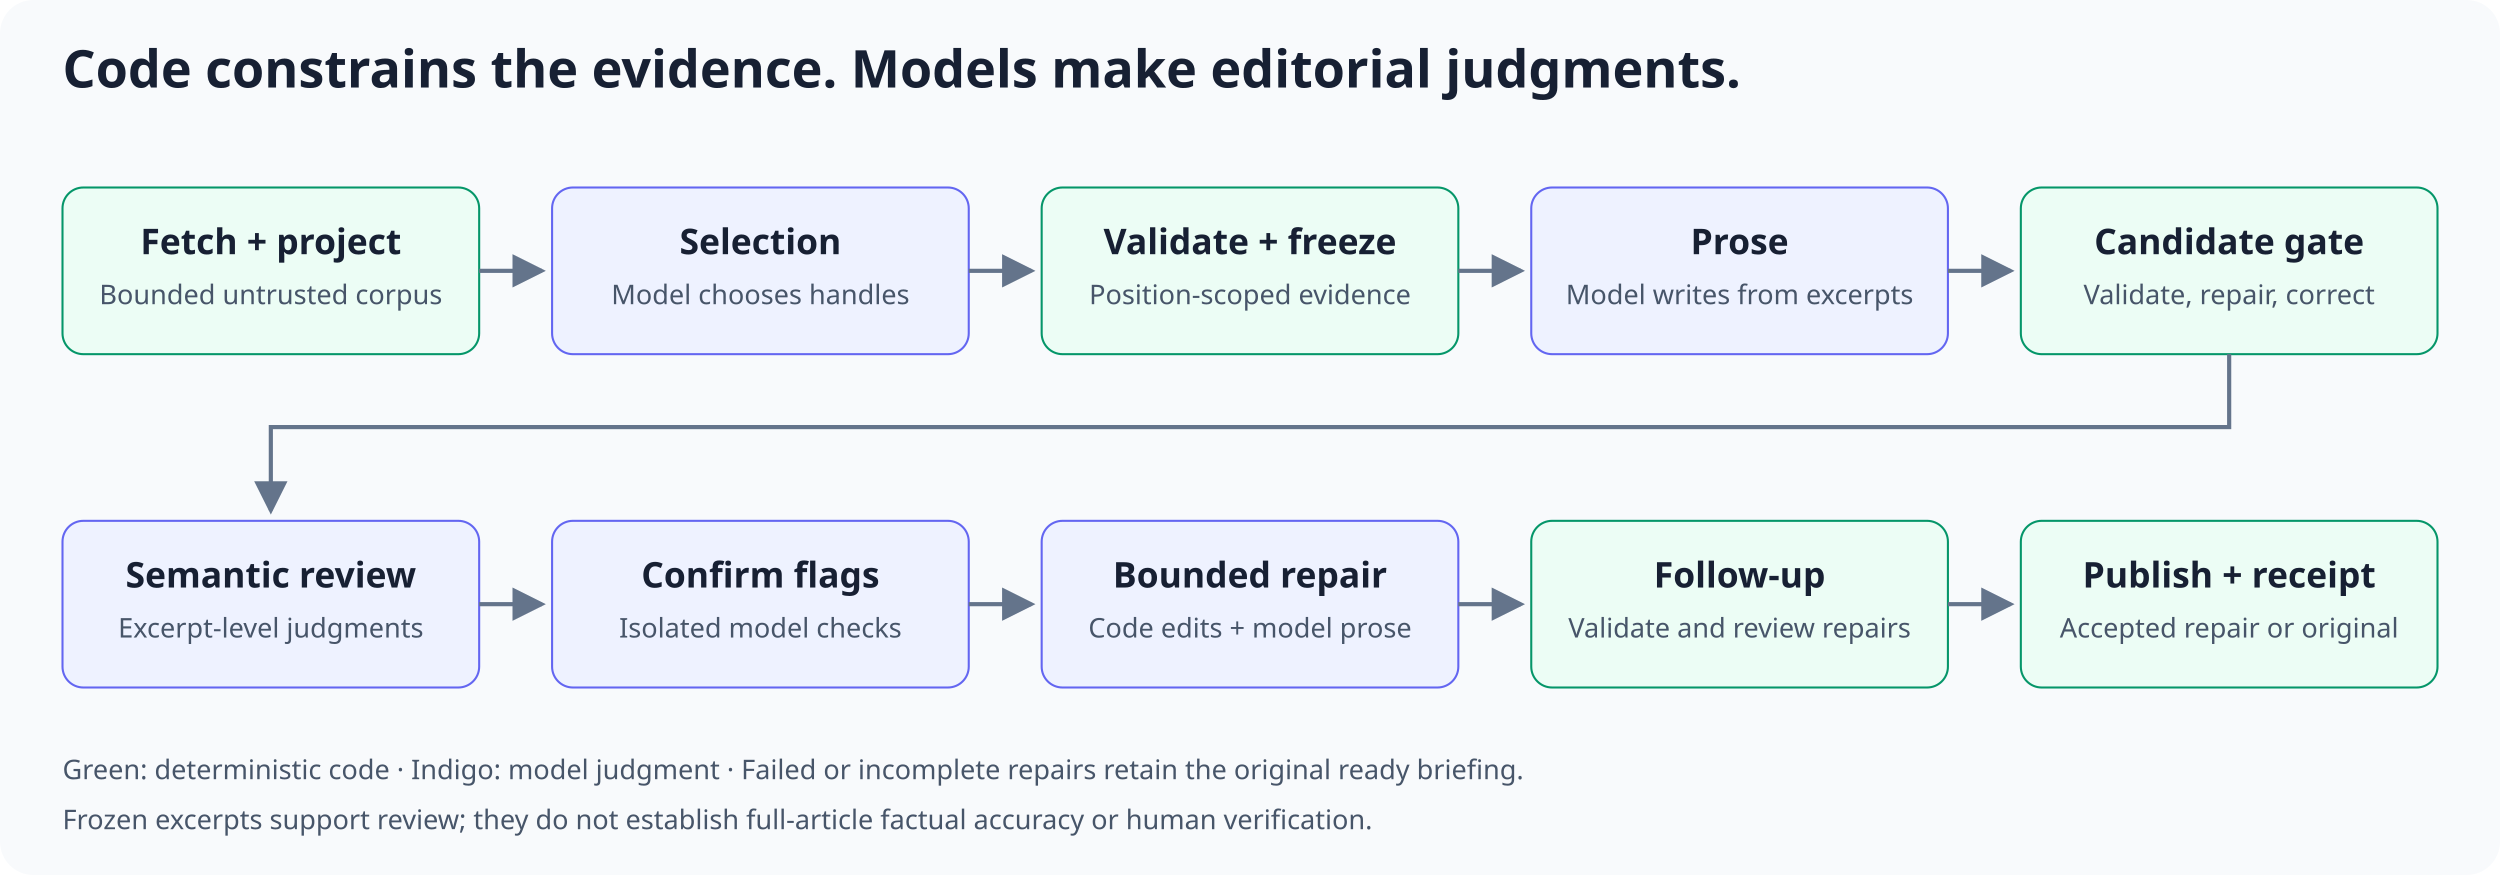
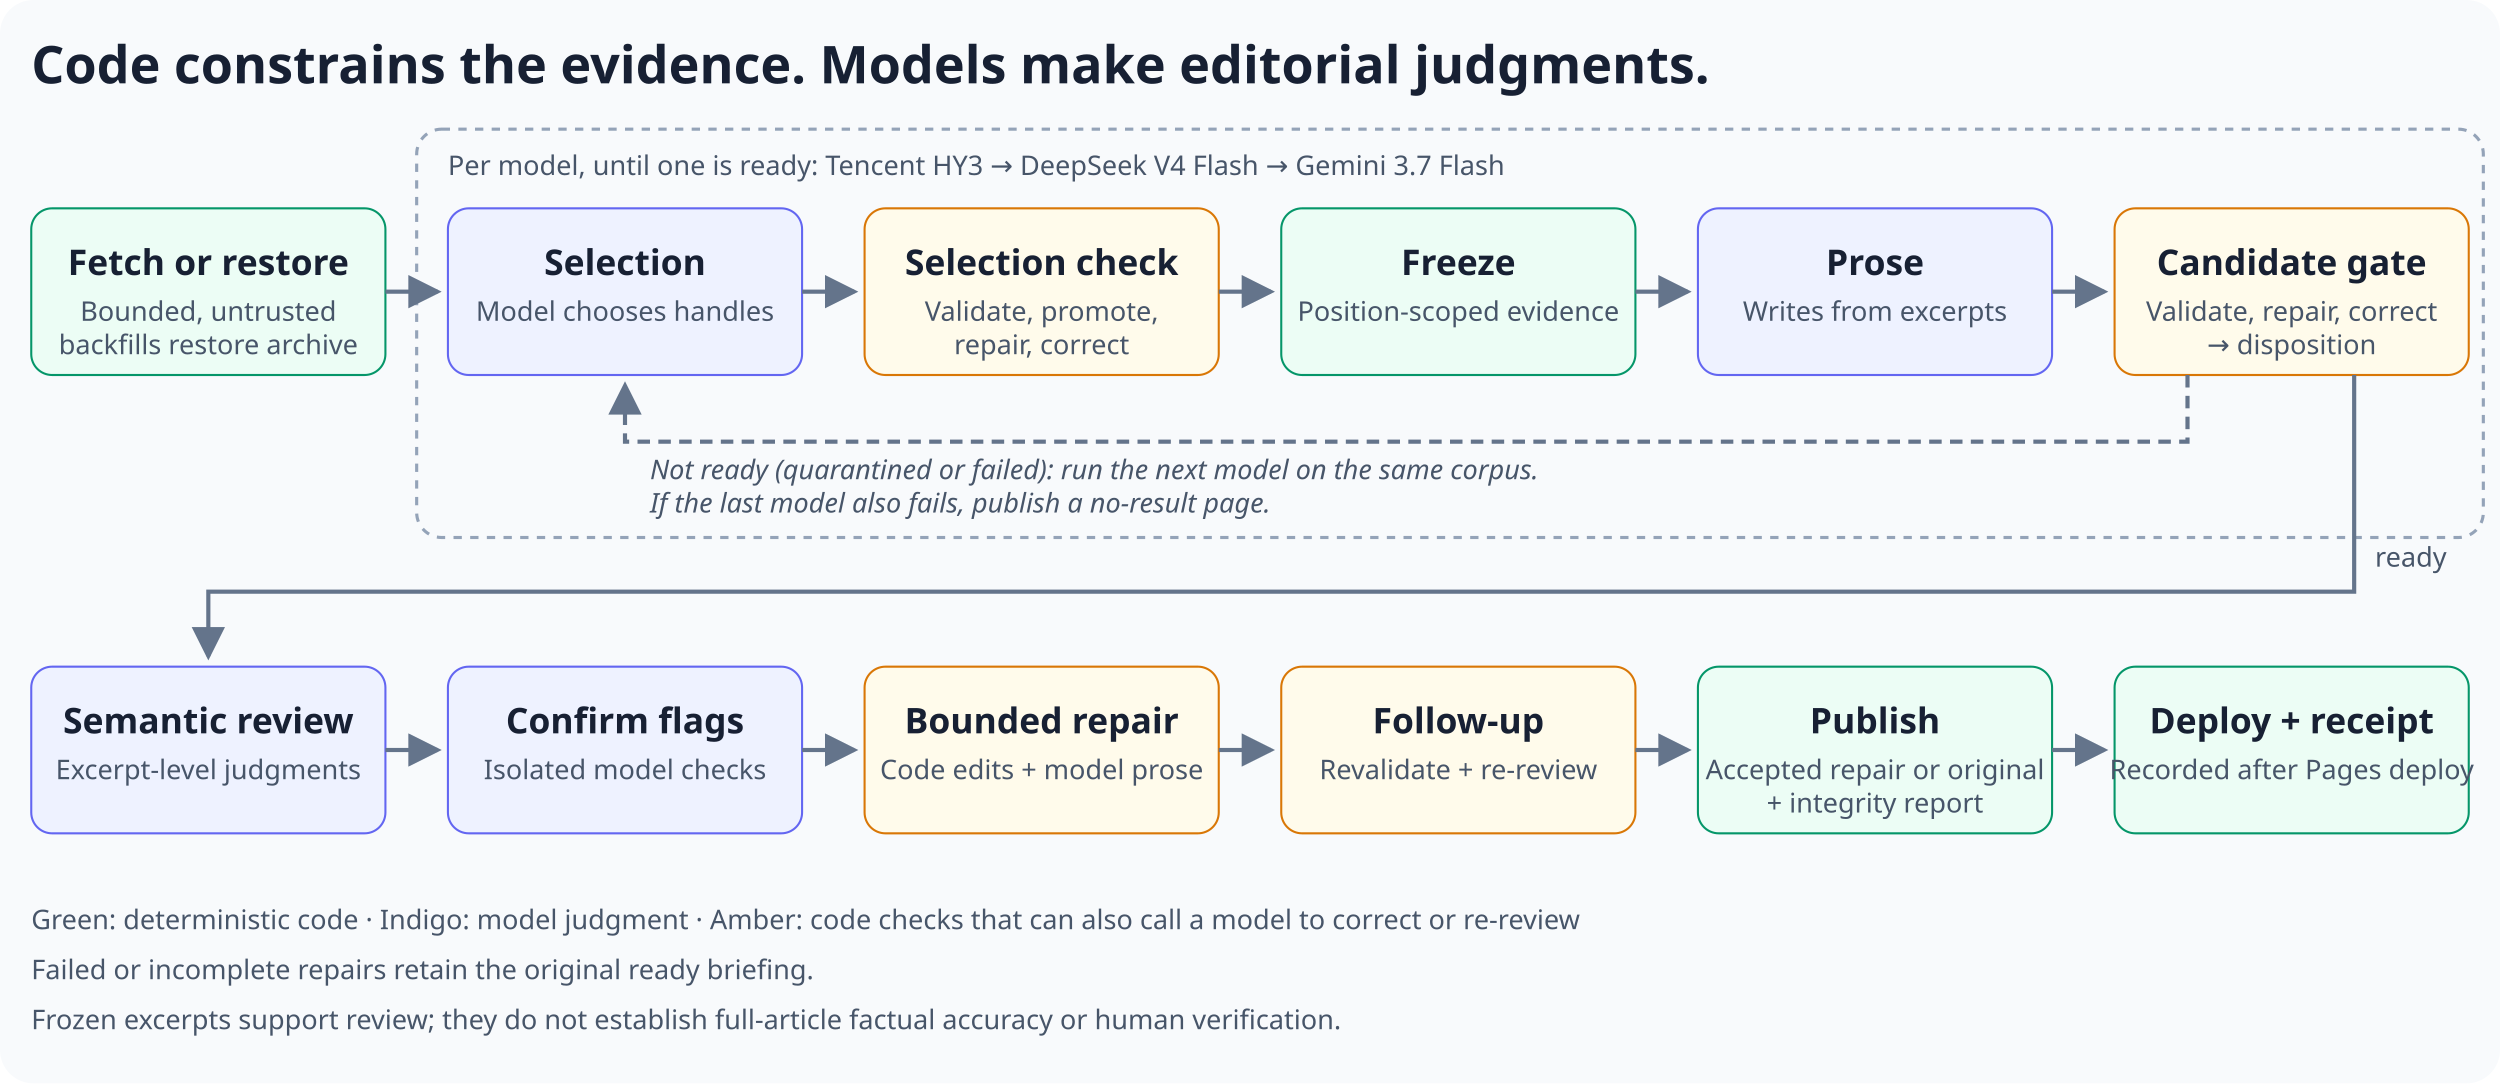
- <svg xmlns="http://www.w3.org/2000/svg" width="1200" height="420" viewBox="0 0 1200 420" role="img" aria-labelledby="title desc">
+ <svg xmlns="http://www.w3.org/2000/svg" width="1200" height="520" viewBox="0 0 1200 520" role="img" aria-labelledby="title desc">
  <defs>
    <marker id="arrow" markerWidth="8" markerHeight="8" refX="7" refY="4" orient="auto">
      <path d="M0 0 L8 4 L0 8" fill="#64748b" />
    </marker>
  </defs>
-   <style>text{font-family:system-ui,sans-serif;fill:#172033}.title{font-size:25px;font-weight:700}.label{font-size:17px;font-weight:650}.detail{font-size:13px;fill:#475569}.code{fill:#ecfdf5;stroke:#059669}.model{fill:#eef2ff;stroke:#6366f1}.arrow{fill:none;stroke:#64748b;stroke-width:2;marker-end:url(#arrow)}</style>
-   <rect width="1200" height="420" rx="16" fill="#f8fafc" />
-   <text class="title" x="30" y="42">Code constrains the evidence. Models make editorial judgments.</text>
-   <rect class="code" x="30" y="90" width="200" height="80" rx="10" />
-   <text class="label" x="130" y="122" text-anchor="middle">Fetch + project</text>
-   <text class="detail" x="130" y="146" text-anchor="middle">Bounded untrusted corpus</text>
-   <path class="arrow" d="M230 130 H260" />
-   <rect class="model" x="265" y="90" width="200" height="80" rx="10" />
-   <text class="label" x="365" y="122" text-anchor="middle">Selection</text>
-   <text class="detail" x="365" y="146" text-anchor="middle">Model chooses handles</text>
-   <path class="arrow" d="M465 130 H495" />
-   <rect class="code" x="500" y="90" width="200" height="80" rx="10" />
-   <text class="label" x="600" y="122" text-anchor="middle">Validate + freeze</text>
-   <text class="detail" x="600" y="146" text-anchor="middle">Position-scoped evidence</text>
-   <path class="arrow" d="M700 130 H730" />
-   <rect class="model" x="735" y="90" width="200" height="80" rx="10" />
-   <text class="label" x="835" y="122" text-anchor="middle">Prose</text>
-   <text class="detail" x="835" y="146" text-anchor="middle">Model writes from excerpts</text>
-   <path class="arrow" d="M935 130 H965" />
-   <rect class="code" x="970" y="90" width="200" height="80" rx="10" />
-   <text class="label" x="1070" y="122" text-anchor="middle">Candidate gate</text>
-   <text class="detail" x="1070" y="146" text-anchor="middle">Validate, repair, correct</text>
-   <rect class="model" x="30" y="250" width="200" height="80" rx="10" />
-   <text class="label" x="130" y="282" text-anchor="middle">Semantic review</text>
-   <text class="detail" x="130" y="306" text-anchor="middle">Excerpt-level judgments</text>
-   <path class="arrow" d="M230 290 H260" />
-   <rect class="model" x="265" y="250" width="200" height="80" rx="10" />
-   <text class="label" x="365" y="282" text-anchor="middle">Confirm flags</text>
-   <text class="detail" x="365" y="306" text-anchor="middle">Isolated model checks</text>
-   <path class="arrow" d="M465 290 H495" />
-   <rect class="model" x="500" y="250" width="200" height="80" rx="10" />
-   <text class="label" x="600" y="282" text-anchor="middle">Bounded repair</text>
-   <text class="detail" x="600" y="306" text-anchor="middle">Code edits + model prose</text>
-   <path class="arrow" d="M700 290 H730" />
-   <rect class="code" x="735" y="250" width="200" height="80" rx="10" />
-   <text class="label" x="835" y="282" text-anchor="middle">Follow-up</text>
-   <text class="detail" x="835" y="306" text-anchor="middle">Validate and review repairs</text>
-   <path class="arrow" d="M935 290 H965" />
-   <rect class="code" x="970" y="250" width="200" height="80" rx="10" />
-   <text class="label" x="1070" y="282" text-anchor="middle">Publish + receipt</text>
-   <text class="detail" x="1070" y="306" text-anchor="middle">Accepted repair or original</text>
-   <path class="arrow" d="M1070 170 V205 H130 V245" />
-   <text class="detail" x="30" y="374">Green: deterministic code · Indigo: model judgment · Failed or incomplete repairs retain the original ready briefing.</text>
-   <text class="detail" x="30" y="398">Frozen excerpts support review; they do not establish full-article factual accuracy or human verification.</text>
+   <style>text{font-family:system-ui,sans-serif;fill:#172033}.title{font-size:25px;font-weight:700}.label{font-size:17px;font-weight:650}.detail{font-size:13px;fill:#475569}.note{font-size:13px;fill:#475569;font-style:italic}.code{fill:#ecfdf5;stroke:#059669}.model{fill:#eef2ff;stroke:#6366f1}.mixed{fill:#fffbeb;stroke:#d97706}.arrow{fill:none;stroke:#64748b;stroke-width:2;marker-end:url(#arrow)}.loop{fill:none;stroke:#64748b;stroke-width:2;stroke-dasharray:6 4;marker-end:url(#arrow)}.chain{fill:none;stroke:#94a3b8;stroke-width:1.5;stroke-dasharray:4 4}</style>
+   <rect width="1200" height="520" rx="16" fill="#f8fafc" />
+   <text class="title" x="15" y="40">Code constrains the evidence. Models make editorial judgments.</text>
+   <rect class="chain" x="200" y="62" width="992" height="196" rx="12" />
+   <text class="detail" x="215" y="84">Per model, until one is ready: Tencent HY3 → DeepSeek V4 Flash → Gemini 3.7 Flash</text>
+   <rect class="code" x="15" y="100" width="170" height="80" rx="10" />
+   <text class="label" x="100" y="132" text-anchor="middle">Fetch or restore</text>
+   <text class="detail" x="100" y="154" text-anchor="middle">Bounded, untrusted</text>
+   <text class="detail" x="100" y="170" text-anchor="middle">backfills restore archive</text>
+   <rect class="model" x="215" y="100" width="170" height="80" rx="10" />
+   <text class="label" x="300" y="132" text-anchor="middle">Selection</text>
+   <text class="detail" x="300" y="154" text-anchor="middle">Model chooses handles</text>
+   <rect class="mixed" x="415" y="100" width="170" height="80" rx="10" />
+   <text class="label" x="500" y="132" text-anchor="middle">Selection check</text>
+   <text class="detail" x="500" y="154" text-anchor="middle">Validate, promote,</text>
+   <text class="detail" x="500" y="170" text-anchor="middle">repair, correct</text>
+   <rect class="code" x="615" y="100" width="170" height="80" rx="10" />
+   <text class="label" x="700" y="132" text-anchor="middle">Freeze</text>
+   <text class="detail" x="700" y="154" text-anchor="middle">Position-scoped evidence</text>
+   <rect class="model" x="815" y="100" width="170" height="80" rx="10" />
+   <text class="label" x="900" y="132" text-anchor="middle">Prose</text>
+   <text class="detail" x="900" y="154" text-anchor="middle">Writes from excerpts</text>
+   <rect class="mixed" x="1015" y="100" width="170" height="80" rx="10" />
+   <text class="label" x="1100" y="132" text-anchor="middle">Candidate gate</text>
+   <text class="detail" x="1100" y="154" text-anchor="middle">Validate, repair, correct</text>
+   <text class="detail" x="1100" y="170" text-anchor="middle">→ disposition</text>
+   <path class="arrow" d="M185 140 H210" />
+   <path class="arrow" d="M385 140 H410" />
+   <path class="arrow" d="M585 140 H610" />
+   <path class="arrow" d="M785 140 H810" />
+   <path class="arrow" d="M985 140 H1010" />
+   <path class="loop" d="M1050 180 V212 H300 V185" />
+   <text class="note" x="312" y="230">Not ready (quarantined or failed): run the next model on the same corpus.</text>
+   <text class="note" x="312" y="246">If the last model also fails, publish a no-result page.</text>
+   <path class="arrow" d="M1130 180 V284 H100 V315" />
+   <text class="detail" x="1140" y="272">ready</text>
+   <rect class="model" x="15" y="320" width="170" height="80" rx="10" />
+   <text class="label" x="100" y="352" text-anchor="middle">Semantic review</text>
+   <text class="detail" x="100" y="374" text-anchor="middle">Excerpt-level judgments</text>
+   <rect class="model" x="215" y="320" width="170" height="80" rx="10" />
+   <text class="label" x="300" y="352" text-anchor="middle">Confirm flags</text>
+   <text class="detail" x="300" y="374" text-anchor="middle">Isolated model checks</text>
+   <rect class="mixed" x="415" y="320" width="170" height="80" rx="10" />
+   <text class="label" x="500" y="352" text-anchor="middle">Bounded repair</text>
+   <text class="detail" x="500" y="374" text-anchor="middle">Code edits + model prose</text>
+   <rect class="mixed" x="615" y="320" width="170" height="80" rx="10" />
+   <text class="label" x="700" y="352" text-anchor="middle">Follow-up</text>
+   <text class="detail" x="700" y="374" text-anchor="middle">Revalidate + re-review</text>
+   <rect class="code" x="815" y="320" width="170" height="80" rx="10" />
+   <text class="label" x="900" y="352" text-anchor="middle">Publish</text>
+   <text class="detail" x="900" y="374" text-anchor="middle">Accepted repair or original</text>
+   <text class="detail" x="900" y="390" text-anchor="middle">+ integrity report</text>
+   <rect class="code" x="1015" y="320" width="170" height="80" rx="10" />
+   <text class="label" x="1100" y="352" text-anchor="middle">Deploy + receipt</text>
+   <text class="detail" x="1100" y="374" text-anchor="middle">Recorded after Pages deploy</text>
+   <path class="arrow" d="M185 360 H210" />
+   <path class="arrow" d="M385 360 H410" />
+   <path class="arrow" d="M585 360 H610" />
+   <path class="arrow" d="M785 360 H810" />
+   <path class="arrow" d="M985 360 H1010" />
+   <text class="detail" x="15" y="446">Green: deterministic code · Indigo: model judgment · Amber: code checks that can also call a model to correct or re-review</text>
+   <text class="detail" x="15" y="470">Failed or incomplete repairs retain the original ready briefing.</text>
+   <text class="detail" x="15" y="494">Frozen excerpts support review; they do not establish full-article factual accuracy or human verification.</text>
</svg>
